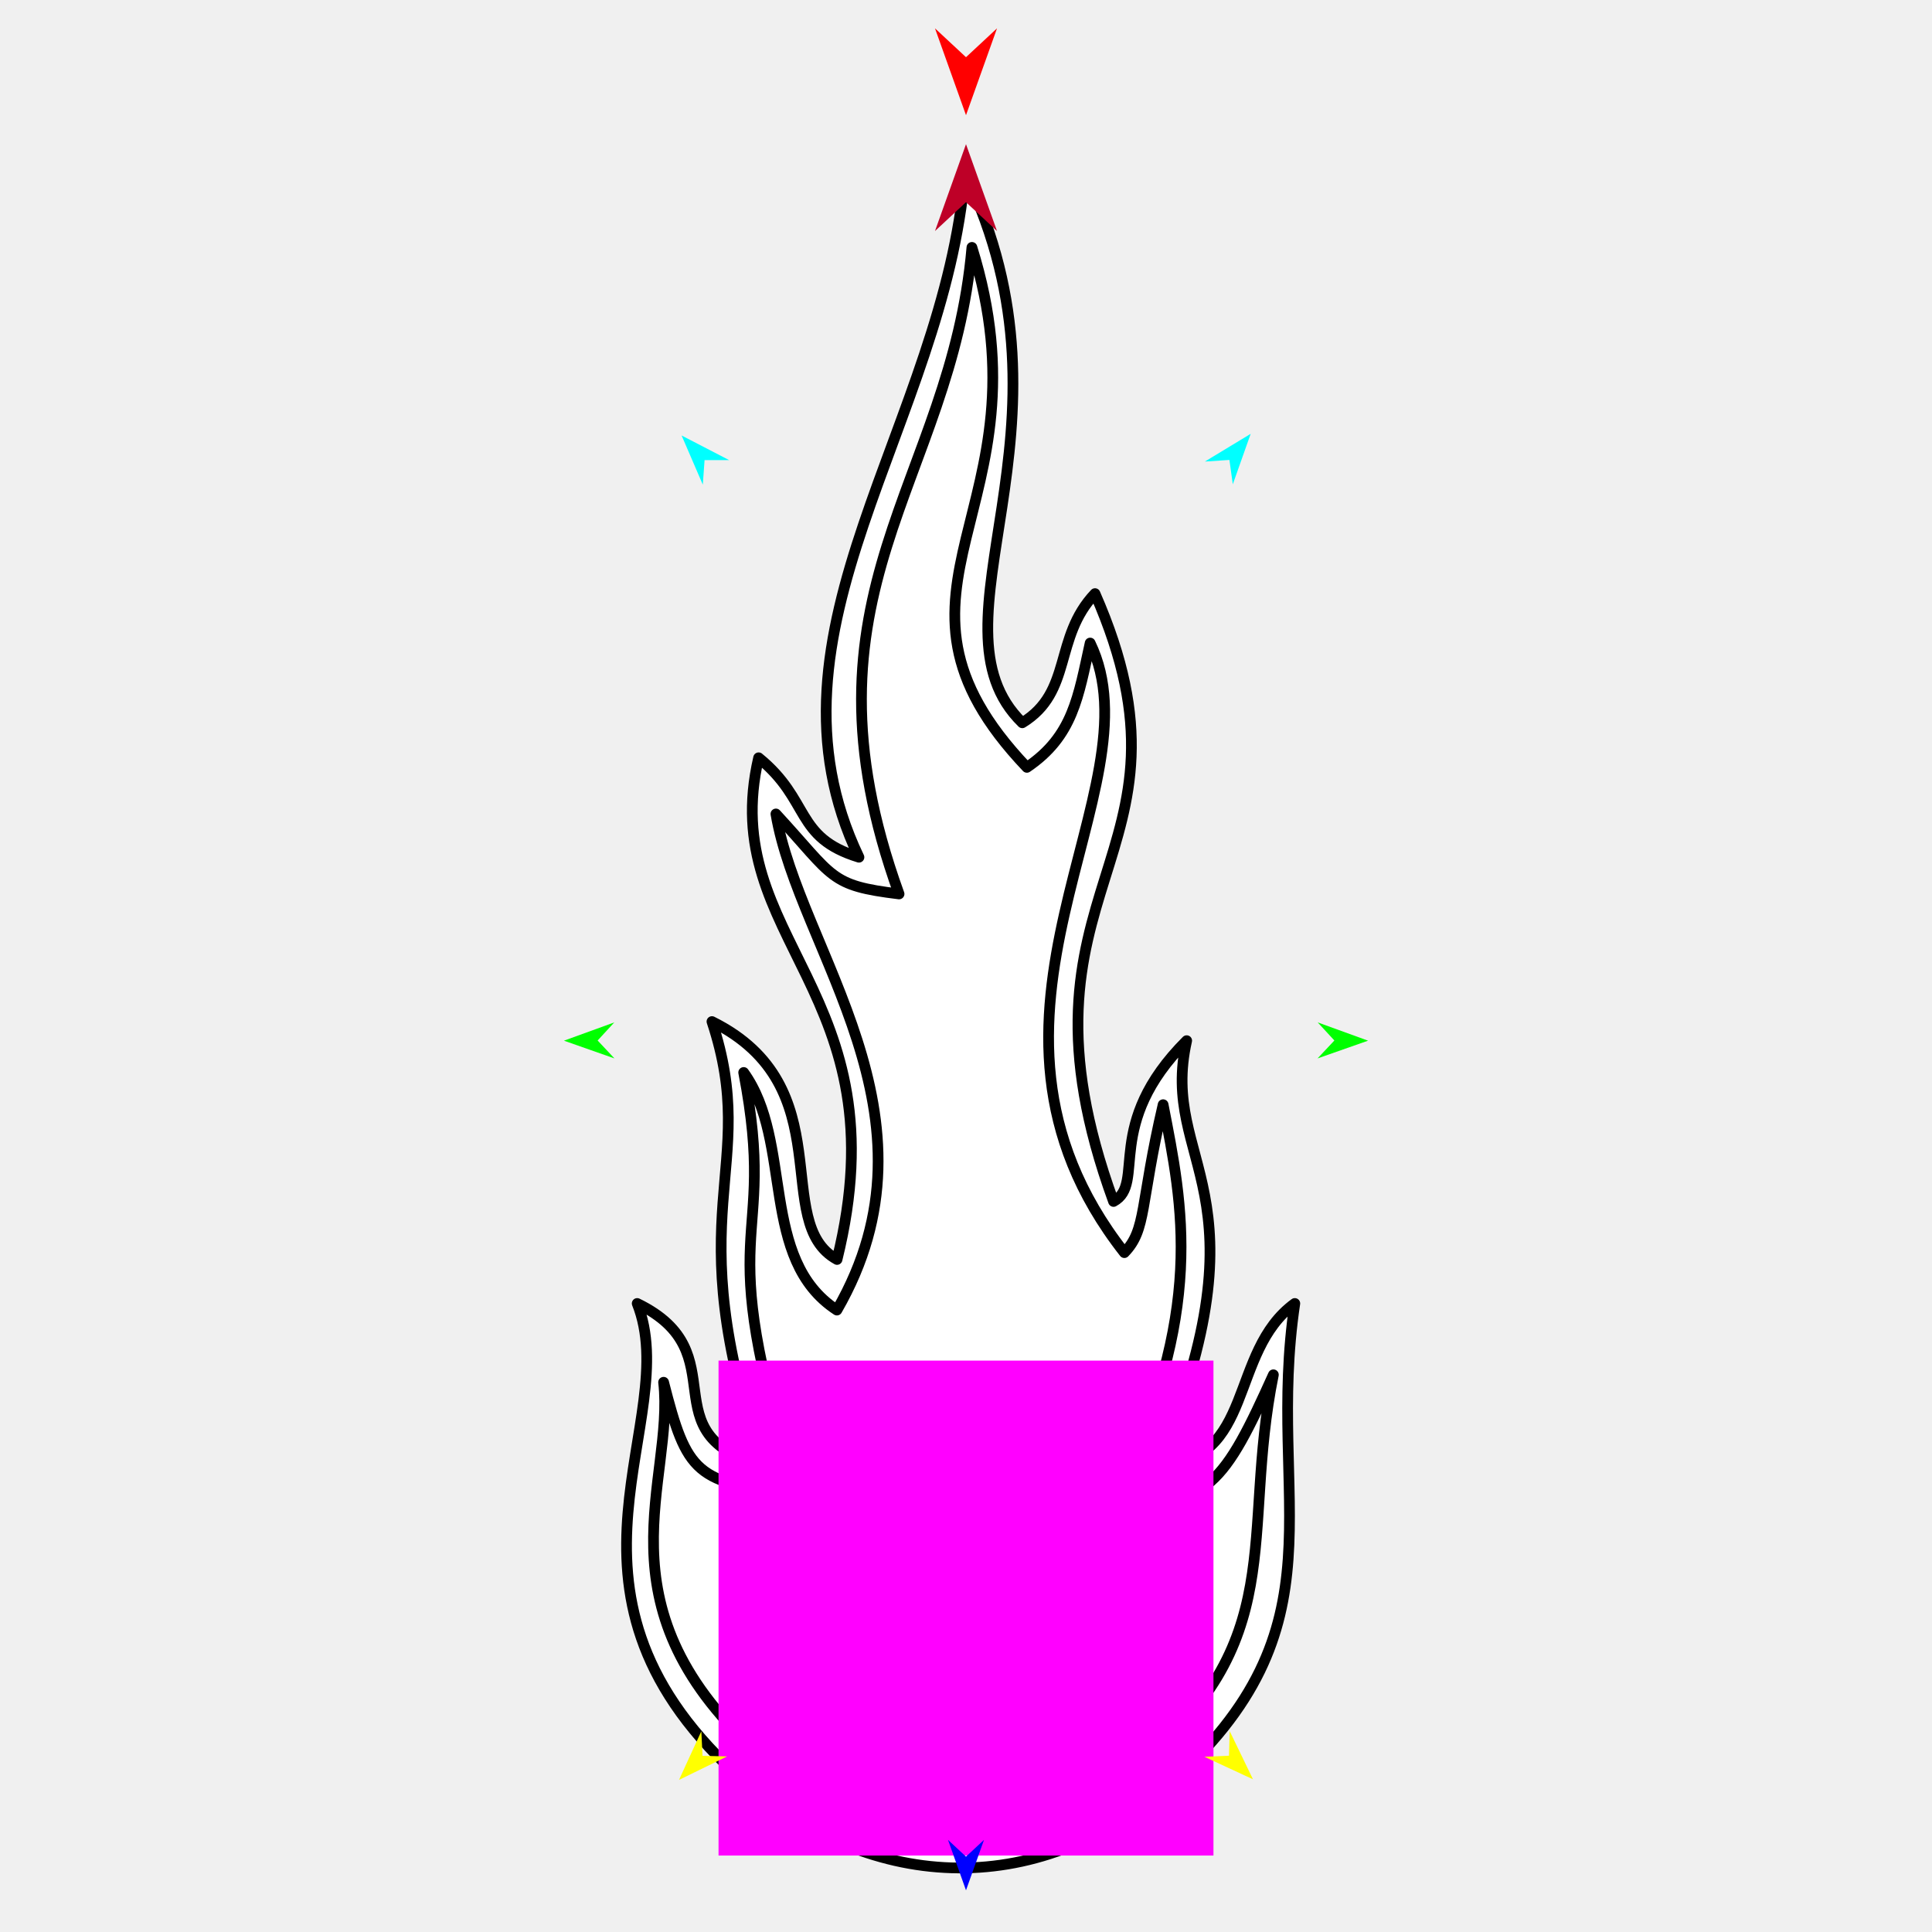
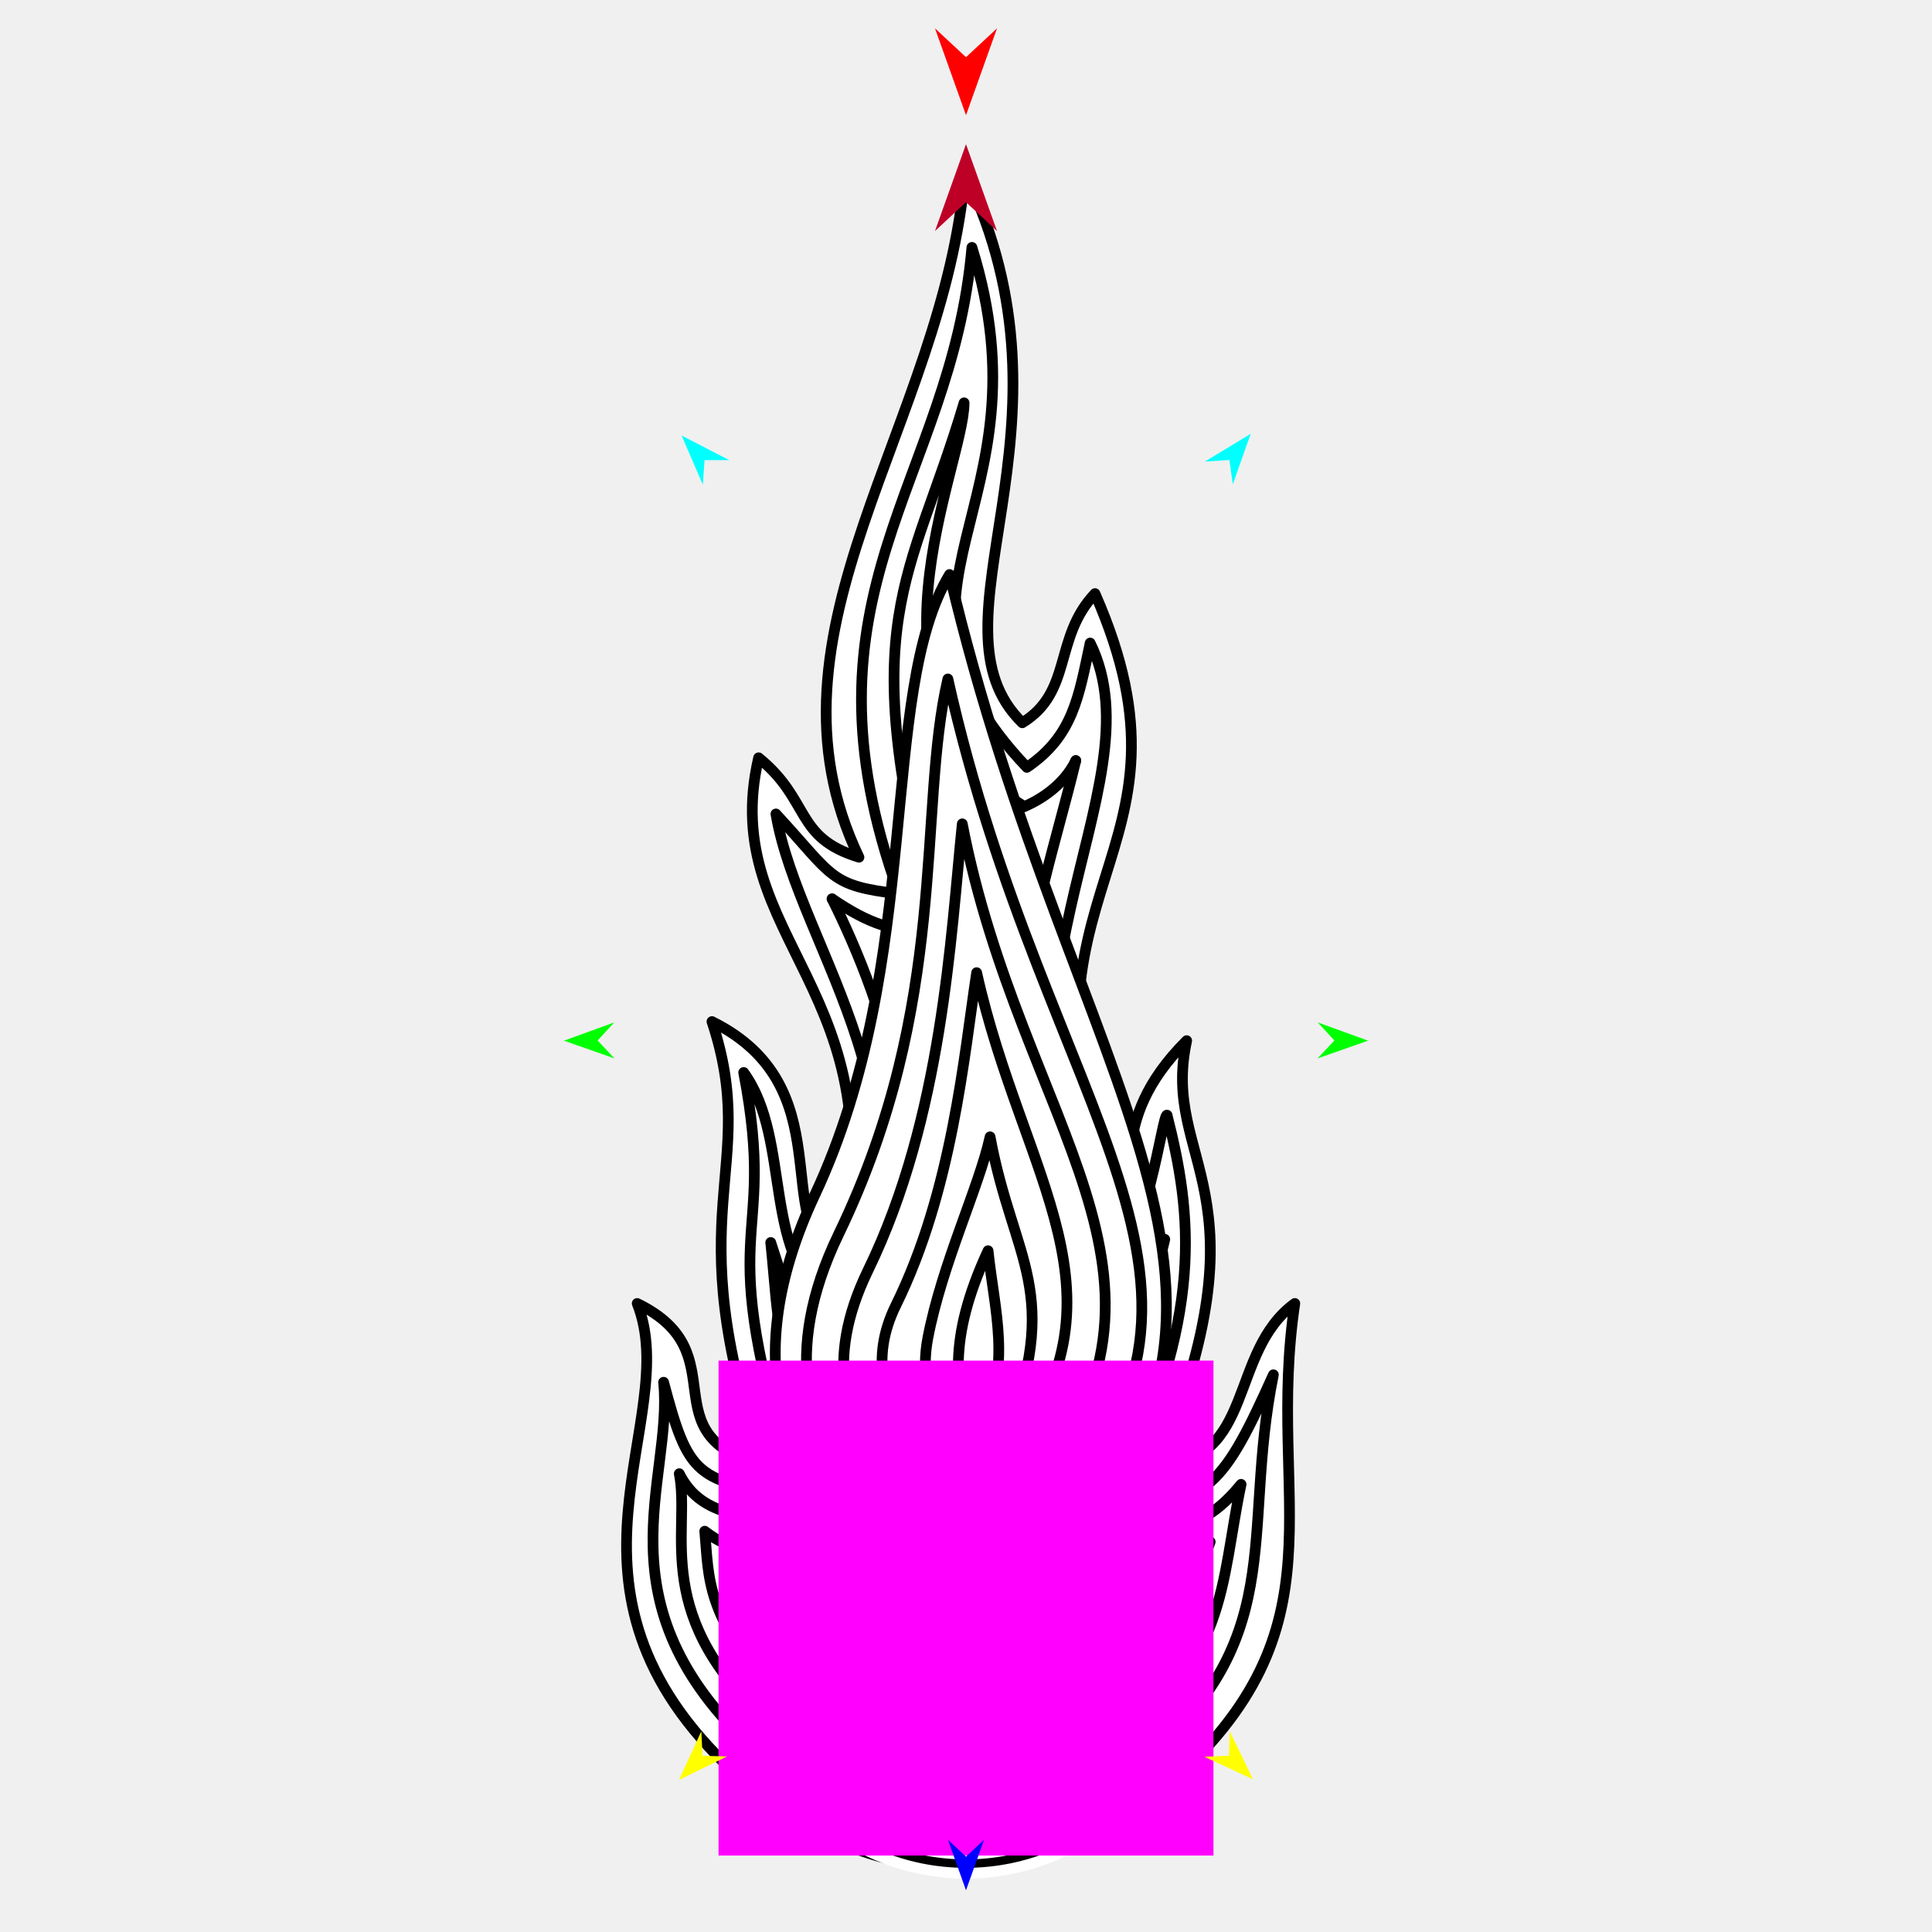
<svg xmlns="http://www.w3.org/2000/svg" version="1.1" id="Frame_0" width="720px" height="720px">
  <g id="comet">
    <g id="comet">
-       <path fill="#ffffff" fill-rule="evenodd" stroke="#000000" stroke-width="4" stroke-linecap="round" stroke-linejoin="round" d="M 273.935 660.799 C 198.762 591.454 254.846 529.564 237.464 485.768 C 275.626 504.298 240.901 534.571 284.386 546.131 C 251.547 450.387 283.635 436.154 265.328 380.710 C 314.313 405.000 286.960 455.657 311.943 469.365 C 336.678 369.297 266.894 350.414 282.715 282.405 C 302.247 298.286 295.918 312.069 320.104 319.461 C 279.698 234.892 351.834 158.518 359.625 64.504 C 405.989 159.975 342.951 232.309 380.983 269.359 C 399.881 257.818 392.537 237.632 408.074 221.222 C 451.892 320.829 371.755 329.225 414.985 447.747 C 427.276 441.127 410.916 419.108 442.240 387.828 C 431.851 434.017 474.162 442.755 431.358 546.131 C 467.992 544.874 457.673 503.885 482.536 485.768 C 471.520 559.560 502.731 606.064 435.139 665.392 C 386.319 708.244 322.843 705.916 273.935 660.799 Z" />
-       <path fill="#000000" fill-rule="evenodd" stroke="#ffffff" stroke-width="4" stroke-linecap="round" stroke-linejoin="round" d="M 360.000 551.025 C 394.823 551.025 422.914 579.117 422.914 613.940 C 422.914 648.763 394.823 676.854 360.000 676.854 C 325.177 676.854 297.086 648.763 297.086 613.940 C 297.086 579.117 325.177 551.025 360.000 551.025 Z" />
-       <path fill="none" stroke="#000000" stroke-width="4" stroke-linecap="round" stroke-linejoin="round" d="M 422.398 659.043 C 377.853 694.501 324.092 691.643 281.223 652.104 C 221.888 597.377 251.463 551.898 247.306 515.129 C 255.954 548.932 259.133 553.018 297.173 556.736 C 264.022 451.943 290.197 467.877 277.150 399.682 C 295.828 425.622 282.667 469.168 311.891 488.227 C 353.751 415.789 297.739 354.162 289.165 303.338 C 311.072 327.107 308.957 329.955 335.050 333.144 C 294.340 220.566 354.541 180.524 362.207 92.198 C 392.762 190.272 318.939 218.988 382.692 285.969 C 399.953 274.296 401.845 259.617 406.268 239.644 C 432.762 294.245 349.930 378.691 419.017 466.816 C 427.423 458.133 424.751 449.010 433.461 411.690 C 440.835 449.538 449.409 488.873 415.265 558.592 C 449.751 563.457 456.674 551.922 474.551 512.344 C 462.313 572.743 481.370 612.102 422.398 659.043 " />
+       <path fill="#ffffff" fill-rule="evenodd" stroke="#000000" stroke-width="4" stroke-linecap="round" stroke-linejoin="round" d="M 273.935 660.799 C 198.762 591.453 254.846 529.564 237.464 485.768 C 275.626 504.297 240.901 534.571 284.386 546.131 C 251.547 450.387 283.635 436.153 265.328 380.709 C 314.313 405.000 286.960 455.656 311.943 469.365 C 336.678 369.297 266.894 350.413 282.715 282.405 C 302.247 298.286 295.918 312.068 320.104 319.461 C 279.698 234.892 351.834 158.518 359.625 64.504 C 405.988 159.975 342.951 232.309 380.983 269.359 C 399.881 257.818 392.537 237.632 408.074 221.222 C 451.892 320.828 371.755 329.225 414.985 447.747 C 427.276 441.127 410.916 419.108 442.240 387.828 C 432.338 433.530 474.162 442.755 431.358 546.131 C 467.992 544.874 457.673 503.885 482.536 485.768 C 471.520 559.560 502.731 606.064 435.139 665.392 C 386.319 708.244 322.843 705.916 273.935 660.799 Z" />
+       <path fill="none" stroke="#000000" stroke-width="4" stroke-linecap="round" stroke-linejoin="round" d="M 422.398 659.043 C 377.853 694.501 324.092 691.643 281.223 652.104 C 221.888 597.377 250.976 551.898 247.306 515.129 C 256.441 549.419 259.133 553.018 297.173 556.736 C 264.022 451.943 290.197 467.877 277.150 399.682 C 295.828 425.622 282.667 469.168 311.891 488.227 C 353.751 415.789 297.739 354.161 289.165 303.338 C 311.072 327.107 308.957 329.955 335.050 333.144 C 294.340 220.566 354.541 180.524 362.206 92.198 C 392.762 190.272 318.939 218.988 382.692 285.969 C 399.953 274.296 401.998 259.650 406.268 239.644 C 433.383 294.454 356.803 373.067 414.149 468.764 C 427.211 465.760 433.147 414.846 434.921 415.584 C 444.194 452.119 449.182 490.909 415.265 558.592 C 449.705 563.772 456.674 551.922 474.551 512.344 C 462.313 572.743 481.370 612.101 422.398 659.043 " />
+       <path fill="none" stroke="#000000" stroke-width="4" stroke-linecap="round" stroke-linejoin="round" d="M 288.398 643.559 C 241.974 602.862 257.513 571.334 253.147 549.204 C 260.461 563.841 275.727 567.107 304.719 565.855 " />
+       <path fill="none" stroke="#000000" stroke-width="4" stroke-linecap="round" stroke-linejoin="round" d="M 289.815 631.672 C 262.617 602.378 264.243 587.761 262.641 570.634 C 273.581 579.107 279.691 577.089 301.233 576.938 " />
+       <path fill="none" stroke="#000000" stroke-width="4" stroke-linecap="round" stroke-linejoin="round" d="M 288.403 612.232 C 274.847 599.220 275.215 592.317 274.001 584.323 C 279.364 588.003 282.176 586.891 292.282 586.238 " />
+       <path fill="none" stroke="#000000" stroke-width="4" stroke-linecap="round" stroke-linejoin="round" d="M 409.910 567.861 C 435.135 571.685 447.867 571.105 462.512 553.172 C 454.671 590.414 457.831 620.440 412.597 649.794 " />
+       <path fill="none" stroke="#000000" stroke-width="4" stroke-linecap="round" stroke-linejoin="round" d="M 409.959 579.432 C 426.466 583.300 436.441 585.211 451.001 574.606 C 440.662 601.226 438.723 623.689 401.456 639.445 " />
+       <path fill="none" stroke="#000000" stroke-width="4" stroke-linecap="round" stroke-linejoin="round" d="M 315.360 503.992 C 295.324 492.492 293.399 481.736 287.229 463.046 C 290.617 495.531 287.899 499.213 311.044 561.695 " />
+       <path fill="none" stroke="#000000" stroke-width="4" stroke-linecap="round" stroke-linejoin="round" d="M 399.404 564.653 C 425.619 516.593 427.207 489.648 434.077 461.856 C 428.694 477.197 420.772 480.972 412.491 486.338 " />
+       <path fill="none" stroke="#000000" stroke-width="4" stroke-linecap="round" stroke-linejoin="round" d="M 310.097 334.979 C 328.225 371.332 359.017 450.054 315.360 503.992 " />
+       <path fill="none" stroke="#000000" stroke-width="4" stroke-linecap="round" stroke-linejoin="round" d="M 412.491 486.338 C 359.697 402.549 386.035 344.969 400.914 283.454 " />
+       <path fill="none" stroke="#000000" stroke-width="4" stroke-linecap="round" stroke-linejoin="round" d="M 348.680 346.287 C 334.276 348.414 323.265 343.941 310.097 334.979 " />
+       <path fill="none" stroke="#000000" stroke-width="4" stroke-linecap="round" stroke-linejoin="round" d="M 400.914 283.454 C 396.543 292.584 387.469 298.219 381.718 300.573 " />
+       <path fill="none" stroke="#000000" stroke-width="4" stroke-linecap="round" stroke-linejoin="round" d="M 381.718 300.573 C 316.001 260.519 359.305 174.093 359.286 150.126 C 339.218 217.634 317.846 230.152 348.680 346.287 " />
+       <path fill="#ffffff" fill-rule="evenodd" stroke="#000000" stroke-width="4" stroke-linecap="round" stroke-linejoin="round" d="M 367.630 602.698 C 367.624 602.682 248.019 564.057 303.699 445.222 C 344.415 358.324 327.121 258.209 353.878 214.109 C 399.512 407.868 491.404 484.731 386.091 587.674 C 386.089 587.676 367.632 602.696 367.630 602.698 Z" />
+       <path fill="none" stroke="#000000" stroke-width="4" stroke-linecap="round" stroke-linejoin="round" d="M 362.526 591.777 C 357.530 584.069 268.973 550.274 312.562 459.869 C 354.065 373.793 341.831 301.846 353.247 253.031 C 389.874 417.351 474.593 479.276 387.473 568.288 " />
+       <path fill="none" stroke="#000000" stroke-width="4" stroke-linecap="round" stroke-linejoin="round" d="M 363.961 574.769 C 358.894 568.277 290.141 542.015 323.481 473.428 C 351.254 416.296 354.339 348.491 358.611 307.027 C 380.556 420.580 450.566 474.738 383.596 557.401 " />
+       <path fill="none" stroke="#000000" stroke-width="4" stroke-linecap="round" stroke-linejoin="round" d="M 364.968 559.859 C 357.449 554.360 314.029 526.734 333.855 486.459 C 354.901 443.704 359.246 393.395 363.970 362.485 C 381.182 439.800 423.915 482.627 374.707 544.261 " />
+       <path fill="none" stroke="#000000" stroke-width="4" stroke-linecap="round" stroke-linejoin="round" d="M 361.770 546.377 C 357.306 542.546 340.786 524.668 345.777 498.640 C 351.079 470.991 364.843 442.454 368.976 423.668 C 377.631 470.436 396.368 480.881 374.296 536.556 " />
+       <path fill="none" stroke="#000000" stroke-width="4" stroke-linecap="round" stroke-linejoin="round" d="M 361.125 534.584 C 356.832 517.690 352.514 500.060 368.221 466.112 C 370.651 489.068 377.017 507.915 365.742 533.552 " />
+     </g>
+     <g id="circles">
+       <path fill="#000000" fill-rule="evenodd" stroke="#ffffff" stroke-width="4" stroke-linecap="round" stroke-linejoin="round" d="M 360.000 529.794 C 406.574 529.794 444.145 567.366 444.145 613.940 C 444.145 660.514 406.574 698.085 360.000 698.085 C 313.426 698.085 275.855 660.514 275.855 613.940 C 275.855 567.366 313.426 529.794 360.000 529.794 Z" />
      <path fill="none" stroke="#ffffff" stroke-width="4" stroke-linecap="round" stroke-linejoin="round" d="M 304.274 613.940 C 304.274 583.096 329.156 558.214 360.000 558.214 C 390.844 558.214 415.726 583.096 415.726 613.940 C 415.726 644.784 390.844 669.666 360.000 669.666 C 329.156 669.666 304.274 644.784 304.274 613.940 " />
-       <path fill="none" stroke="#ffffff" stroke-width="4" stroke-linecap="round" stroke-linejoin="round" d="M 311.338 613.940 C 311.338 587.006 333.066 565.278 360.000 565.278 C 386.934 565.278 408.662 587.005 408.662 613.940 C 408.662 640.874 386.934 662.602 360.000 662.602 C 333.066 662.602 311.338 640.874 311.338 613.940 " />
-       <path fill="none" stroke="#ffffff" stroke-width="4" stroke-linecap="round" stroke-linejoin="round" d="M 318.453 613.940 C 318.453 590.944 337.004 572.393 360.000 572.393 C 382.996 572.392 401.547 590.944 401.547 613.940 C 401.548 636.936 382.996 655.488 360.000 655.488 C 337.004 655.487 318.452 636.936 318.453 613.940 " />
-       <path fill="none" stroke="#ffffff" stroke-width="4" stroke-linecap="round" stroke-linejoin="round" d="M 325.921 613.940 C 325.921 595.077 341.137 579.861 360.000 579.861 C 378.863 579.861 394.079 595.077 394.079 613.940 C 394.079 632.803 378.863 648.019 360.000 648.019 C 341.137 648.019 325.921 632.803 325.921 613.940 " />
-       <path fill="none" stroke="#ffffff" stroke-width="4" stroke-linecap="round" stroke-linejoin="round" d="M 333.070 613.940 C 333.070 599.034 345.094 587.010 360.000 587.010 C 374.906 587.010 386.930 599.034 386.930 613.940 C 386.930 628.846 374.906 640.870 360.000 640.870 C 345.094 640.870 333.070 628.846 333.070 613.940 " />
+       <path fill="none" stroke="#ffffff" stroke-width="4" stroke-linecap="round" stroke-linejoin="round" d="M 311.338 613.940 C 311.338 587.006 333.066 565.278 360.000 565.278 C 386.934 565.278 408.663 587.005 408.663 613.940 C 408.663 640.874 386.934 662.602 360.000 662.602 C 333.066 662.602 311.338 640.874 311.338 613.940 " />
+       <path fill="none" stroke="#ffffff" stroke-width="4" stroke-linecap="round" stroke-linejoin="round" d="M 318.453 613.940 C 318.453 590.944 337.004 572.393 360.000 572.393 C 382.996 572.393 401.547 590.944 401.547 613.940 C 401.547 636.936 382.996 655.487 360.000 655.487 C 337.004 655.487 318.453 636.936 318.453 613.940 " />
+       <path fill="none" stroke="#ffffff" stroke-width="4" stroke-linecap="round" stroke-linejoin="round" d="M 325.921 613.940 C 325.921 595.077 341.137 579.861 360.000 579.861 C 378.863 579.861 394.079 595.077 394.080 613.940 C 394.080 632.803 378.863 648.019 360.000 648.019 C 341.137 648.019 325.921 632.803 325.921 613.940 " />
+       <path fill="none" stroke="#ffffff" stroke-width="4" stroke-linecap="round" stroke-linejoin="round" d="M 333.070 613.940 C 333.070 599.034 345.094 587.010 360.000 587.010 C 374.906 587.010 386.930 599.034 386.930 613.940 C 386.931 628.846 374.906 640.870 360.000 640.870 C 345.094 640.870 333.070 628.846 333.070 613.940 " />
+       <path fill="none" stroke="#ffffff" stroke-width="4" stroke-linecap="round" stroke-linejoin="round" d="M 282.998 613.940 C 282.998 571.320 317.380 536.938 360.000 536.938 C 402.620 536.938 437.002 571.320 437.002 613.940 C 437.002 656.560 402.620 690.942 360.000 690.942 C 317.380 690.942 282.998 656.560 282.998 613.940 " />
+       <path fill="none" stroke="#ffffff" stroke-width="4" stroke-linecap="round" stroke-linejoin="round" d="M 289.996 613.940 C 289.996 575.193 321.253 543.935 360.000 543.935 C 398.747 543.935 430.004 575.193 430.004 613.940 C 430.004 652.687 398.747 683.945 360.000 683.945 C 321.253 683.945 289.996 652.687 289.996 613.940 " />
+       <path fill="none" stroke="#ffffff" stroke-width="4" stroke-linecap="round" stroke-linejoin="round" d="M 297.026 613.940 C 297.026 579.084 325.144 550.965 360.000 550.965 C 394.856 550.965 422.974 579.084 422.974 613.940 C 422.974 648.796 394.856 676.914 360.000 676.914 C 325.144 676.914 297.026 648.796 297.026 613.940 " />
    </g>
    <g id="specs_2">
      <path fill="#ff00ff" fill-rule="evenodd" stroke="none" d="M 267.779 691.503 C 267.798 691.503 452.202 691.503 452.221 691.503 C 452.221 691.485 452.221 507.080 452.221 507.062 C 452.202 507.062 267.798 507.062 267.779 507.062 C 267.779 507.080 267.779 691.485 267.779 691.503 Z" />
      <path fill="#ff0000" fill-rule="evenodd" stroke="none" d="M 360.000 42.926 C 360.001 42.922 371.556 10.567 371.558 10.563 C 371.556 10.564 360.001 21.316 360.000 21.317 C 359.999 21.316 348.444 10.564 348.442 10.563 C 348.444 10.567 359.999 42.922 360.000 42.926 Z" />
      <path fill="#0000ff" fill-rule="evenodd" stroke="none" d="M 360.000 704.458 C 360.001 704.456 366.713 685.661 366.714 685.660 C 366.713 685.660 360.001 691.905 360.000 691.906 C 359.999 691.905 353.287 685.660 353.286 685.660 C 353.287 685.661 359.999 704.456 360.000 704.458 Z" />
      <path fill="#00ff00" fill-rule="evenodd" stroke="none" d="M 210.164 387.828 C 210.166 387.827 228.927 381.020 228.929 381.019 C 228.928 381.020 222.717 387.764 222.716 387.765 C 222.717 387.765 228.996 394.446 228.996 394.446 C 228.995 394.446 210.166 387.828 210.164 387.828 Z" />
      <path fill="#ffff00" fill-rule="evenodd" stroke="none" d="M 253.039 663.321 C 253.040 663.319 261.369 645.184 261.370 645.182 C 261.370 645.183 261.809 654.341 261.809 654.342 C 261.810 654.342 270.975 654.564 270.976 654.564 C 270.974 654.565 253.041 663.320 253.039 663.321 Z" />
      <path fill="#ffff00" fill-rule="evenodd" stroke="none" d="M 466.961 663.099 C 466.960 663.097 458.269 645.132 458.268 645.130 C 458.268 645.131 458.013 654.296 458.013 654.297 C 458.012 654.297 448.852 654.703 448.851 654.703 C 448.853 654.704 466.959 663.098 466.961 663.099 Z" />
      <path fill="#00ff00" fill-rule="evenodd" stroke="none" d="M 509.836 387.828 C 509.834 387.827 491.073 381.020 491.071 381.019 C 491.072 381.020 497.283 387.764 497.284 387.765 C 497.283 387.765 491.004 394.446 491.004 394.446 C 491.006 394.446 509.834 387.828 509.836 387.828 Z" />
      <path fill="#00ffff" fill-rule="evenodd" stroke="none" d="M 466.091 161.673 C 466.090 161.674 459.427 180.487 459.427 180.489 C 459.427 180.488 458.165 171.407 458.165 171.406 C 458.164 171.406 449.016 172.010 449.015 172.010 C 449.016 172.009 466.089 161.674 466.091 161.673 Z" />
      <path fill="#00ffff" fill-rule="evenodd" stroke="none" d="M 254.013 162.296 C 254.014 162.298 261.916 180.624 261.917 180.626 C 261.917 180.625 262.570 171.480 262.570 171.479 C 262.571 171.479 271.739 171.472 271.740 171.472 C 271.739 171.471 254.015 162.297 254.013 162.296 Z" />
      <path fill="#be0027" fill-rule="evenodd" stroke="none" d="M 360.000 53.740 C 360.001 53.743 371.556 86.099 371.558 86.103 C 371.556 86.101 360.001 75.350 360.000 75.349 C 359.999 75.350 348.444 86.101 348.442 86.103 C 348.444 86.099 359.999 53.743 360.000 53.740 Z" />
    </g>
  </g>
</svg>
